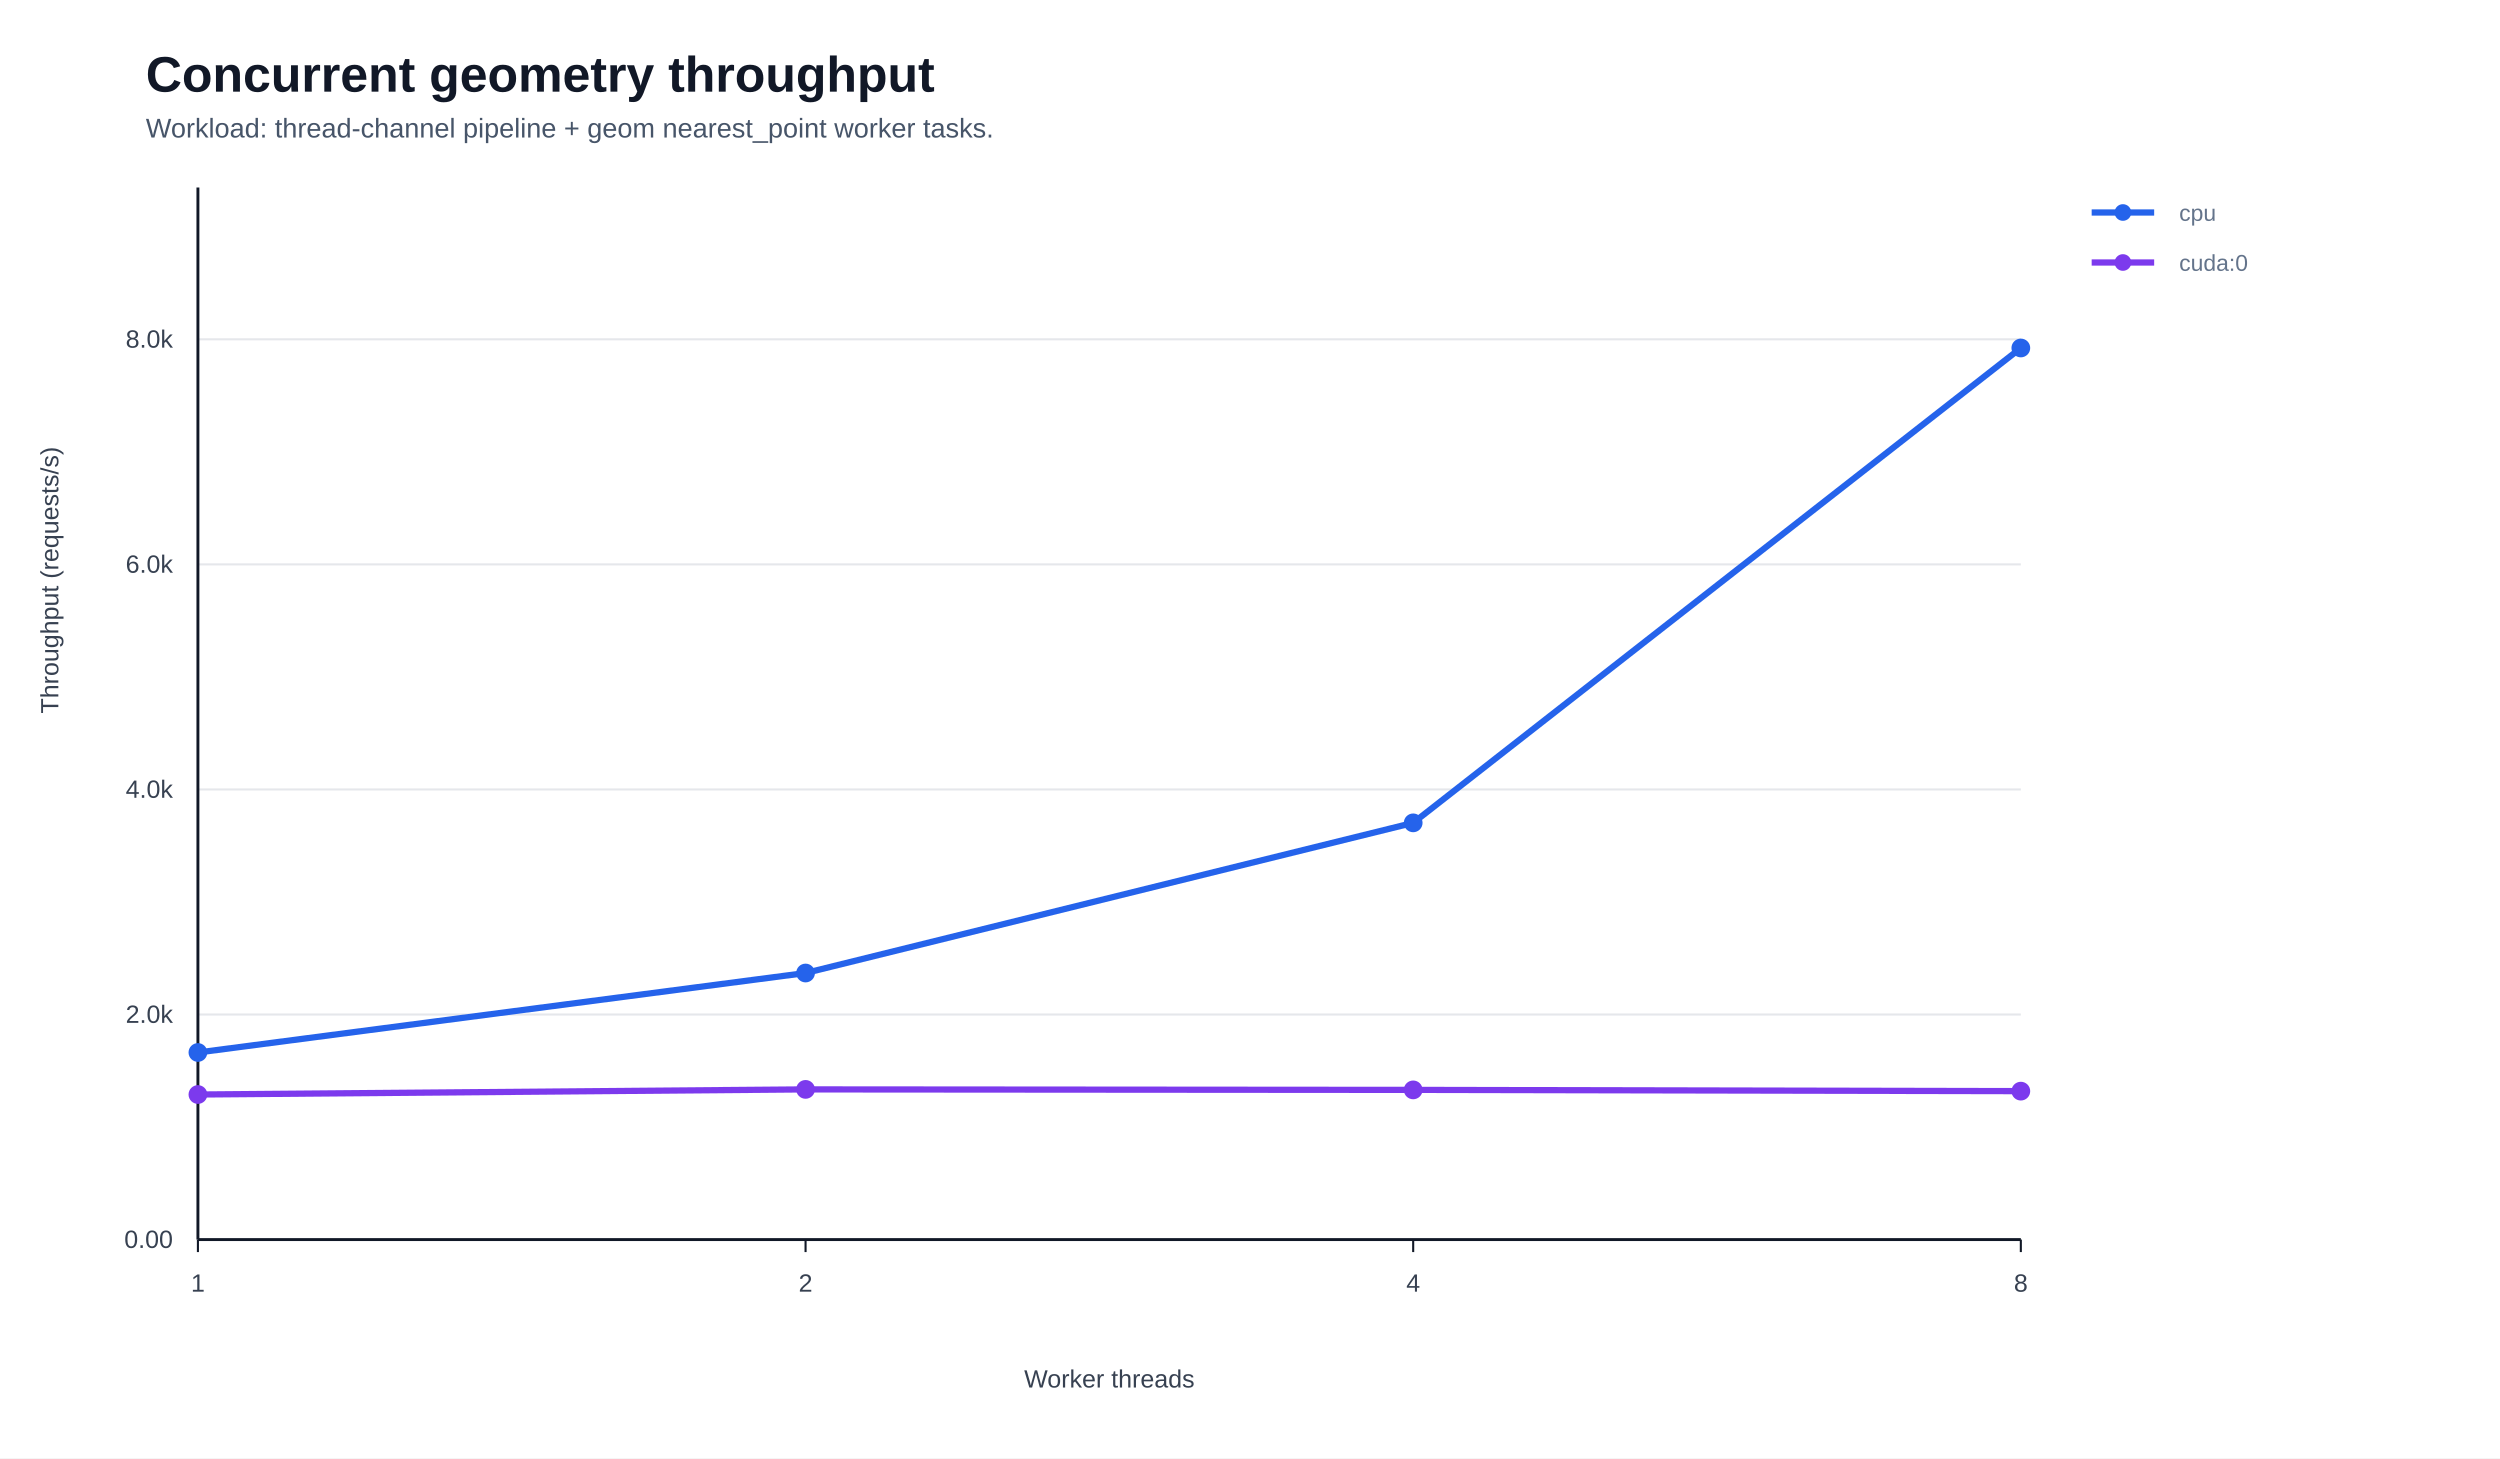
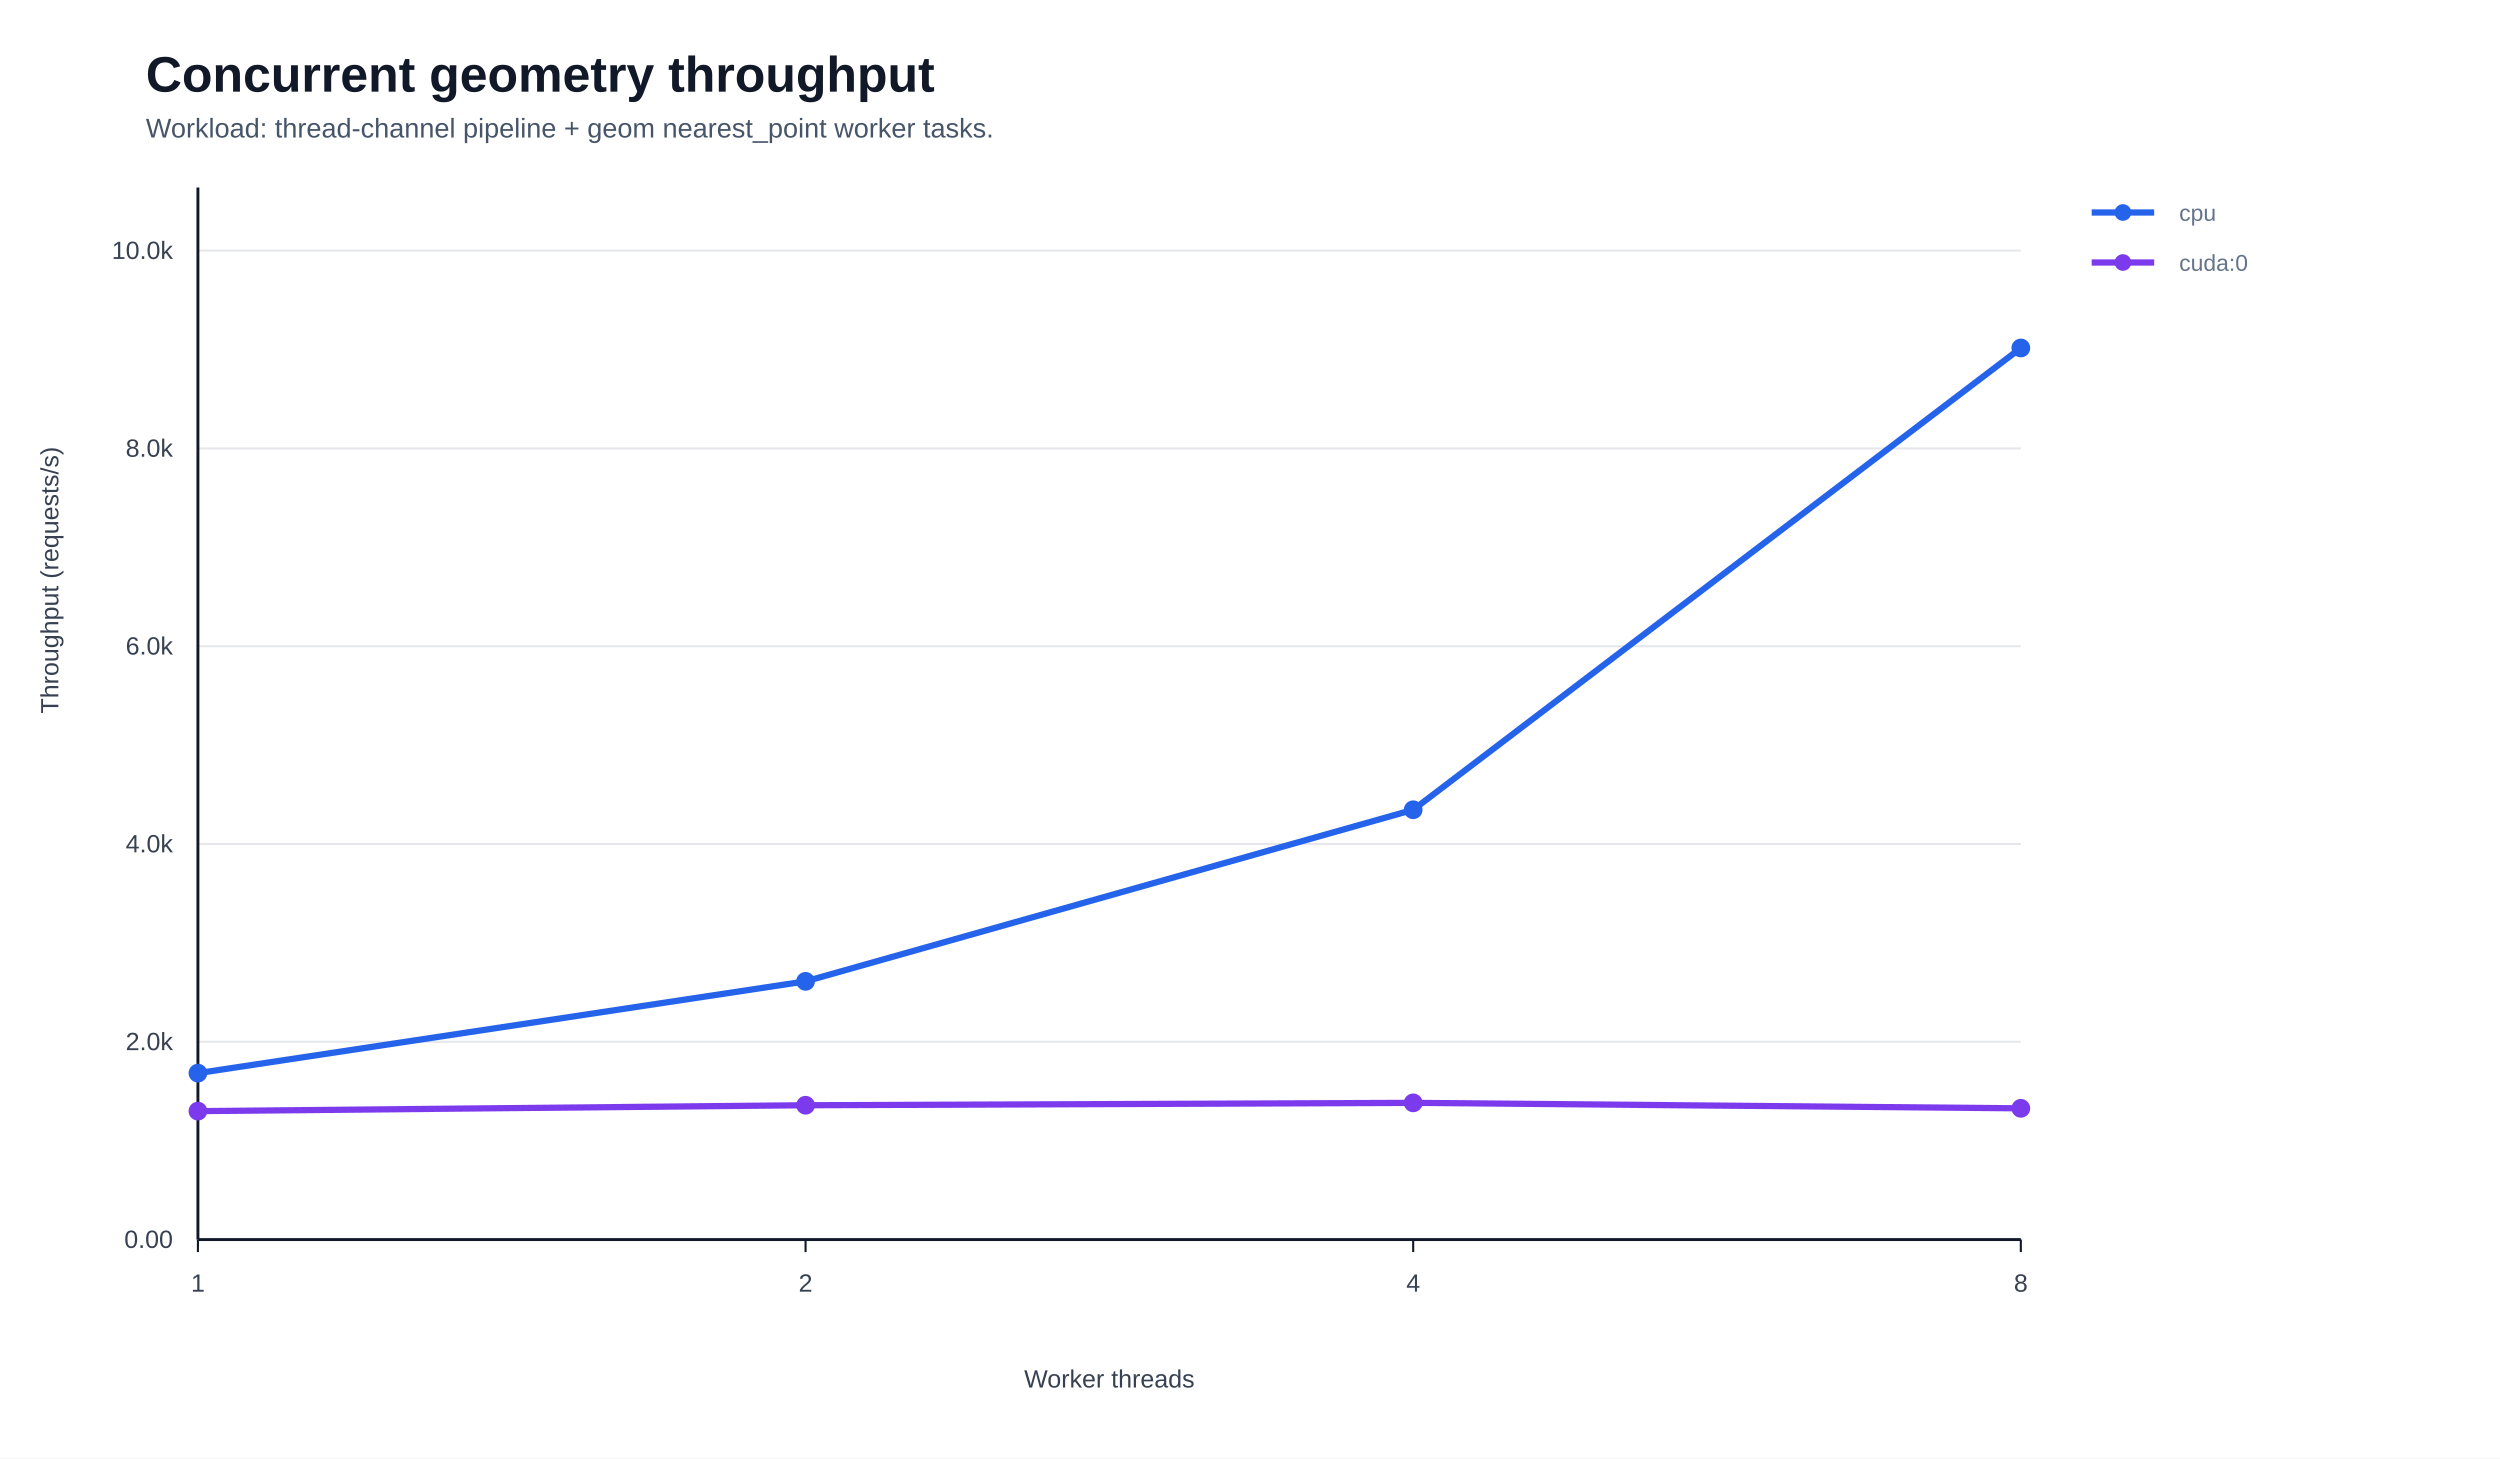
<svg xmlns="http://www.w3.org/2000/svg" width="1200" height="700" viewBox="0 0 1200 700" role="img">
  <style>
text{font-family:Arial,Helvetica,sans-serif;fill:#111827;}
.title{font-size:24px;font-weight:700;}
.subtitle{font-size:13px;fill:#475569;}
.axis{font-size:12px;fill:#374151;}
.small{font-size:12px;fill:#475569;}
.tiny{font-size:11px;fill:#64748b;}
.label{font-size:14px;font-weight:700;}
+ .code{font-family:Consolas,Monaco,'Courier New',monospace;font-size:12px;fill:#e2e8f0;}
.box{stroke:#1f2937;stroke-width:1.4;rx:14;ry:14;}
</style>
  <defs>
    <marker id="arrow" markerWidth="10" markerHeight="10" refX="8" refY="3" orient="auto" markerUnits="strokeWidth">
      <path d="M0,0 L0,6 L9,3 z" fill="#334155" />
    </marker>
  </defs>
  <rect x="0" y="0" width="1200" height="700" fill="#ffffff" />
  <text class="title" x="70.00" y="44.00" text-anchor="start">Concurrent geometry throughput</text>
  <text class="subtitle" x="70.00" y="66.00" text-anchor="start">Workload: thread-channel pipeline + geom nearest_point worker tasks.</text>
  <line x1="95" y1="595.00" x2="970" y2="595.00" stroke="#e5e7eb" />
  <text class="axis" x="83.00" y="599.00" text-anchor="end">0.00</text>
-   <line x1="95" y1="486.97" x2="970" y2="486.97" stroke="#e5e7eb" />
-   <text class="axis" x="83.00" y="490.97" text-anchor="end">2.0k</text>
-   <line x1="95" y1="378.94" x2="970" y2="378.94" stroke="#e5e7eb" />
-   <text class="axis" x="83.00" y="382.94" text-anchor="end">4.0k</text>
-   <line x1="95" y1="270.91" x2="970" y2="270.91" stroke="#e5e7eb" />
-   <text class="axis" x="83.00" y="274.91" text-anchor="end">6.0k</text>
-   <line x1="95" y1="162.87" x2="970" y2="162.87" stroke="#e5e7eb" />
-   <text class="axis" x="83.00" y="166.87" text-anchor="end">8.0k</text>
+   <line x1="95" y1="500.06" x2="970" y2="500.06" stroke="#e5e7eb" />
+   <text class="axis" x="83.00" y="504.06" text-anchor="end">2.0k</text>
+   <line x1="95" y1="405.12" x2="970" y2="405.12" stroke="#e5e7eb" />
+   <text class="axis" x="83.00" y="409.12" text-anchor="end">4.0k</text>
+   <line x1="95" y1="310.18" x2="970" y2="310.18" stroke="#e5e7eb" />
+   <text class="axis" x="83.00" y="314.18" text-anchor="end">6.0k</text>
+   <line x1="95" y1="215.24" x2="970" y2="215.24" stroke="#e5e7eb" />
+   <text class="axis" x="83.00" y="219.24" text-anchor="end">8.0k</text>
+   <line x1="95" y1="120.30" x2="970" y2="120.30" stroke="#e5e7eb" />
+   <text class="axis" x="83.00" y="124.30" text-anchor="end">10.0k</text>
  <line x1="95" y1="90" x2="95" y2="595" stroke="#111827" stroke-width="1.4" />
  <line x1="95" y1="595" x2="970" y2="595" stroke="#111827" stroke-width="1.4" />
-   <polyline points="95.00,505.19 386.67,467.05 678.33,394.97 970.00,167.03" fill="none" stroke="#2563eb" stroke-width="3" />
-   <circle cx="95.00" cy="505.19" r="4.5" fill="#2563eb" />
-   <circle cx="386.67" cy="467.05" r="4.5" fill="#2563eb" />
-   <circle cx="678.33" cy="394.97" r="4.5" fill="#2563eb" />
+   <polyline points="95.00,515.10 386.67,471.05 678.33,388.69 970.00,167.03" fill="none" stroke="#2563eb" stroke-width="3" />
+   <circle cx="95.00" cy="515.10" r="4.5" fill="#2563eb" />
+   <circle cx="386.67" cy="471.05" r="4.5" fill="#2563eb" />
+   <circle cx="678.33" cy="388.69" r="4.5" fill="#2563eb" />
  <circle cx="970.00" cy="167.03" r="4.5" fill="#2563eb" />
-   <polyline points="95.00,525.37 386.67,522.91 678.33,523.15 970.00,523.75" fill="none" stroke="#7c3aed" stroke-width="3" />
-   <circle cx="95.00" cy="525.37" r="4.5" fill="#7c3aed" />
-   <circle cx="386.67" cy="522.91" r="4.5" fill="#7c3aed" />
-   <circle cx="678.33" cy="523.15" r="4.5" fill="#7c3aed" />
-   <circle cx="970.00" cy="523.75" r="4.5" fill="#7c3aed" />
+   <polyline points="95.00,533.34 386.67,530.52 678.33,529.37 970.00,532.00" fill="none" stroke="#7c3aed" stroke-width="3" />
+   <circle cx="95.00" cy="533.34" r="4.5" fill="#7c3aed" />
+   <circle cx="386.67" cy="530.52" r="4.5" fill="#7c3aed" />
+   <circle cx="678.33" cy="529.37" r="4.5" fill="#7c3aed" />
+   <circle cx="970.00" cy="532.00" r="4.5" fill="#7c3aed" />
  <line x1="95.00" y1="595" x2="95.00" y2="601" stroke="#111827" />
  <text class="axis" x="95.00" y="620.00" text-anchor="middle">1</text>
  <line x1="386.67" y1="595" x2="386.67" y2="601" stroke="#111827" />
  <text class="axis" x="386.67" y="620.00" text-anchor="middle">2</text>
  <line x1="678.33" y1="595" x2="678.33" y2="601" stroke="#111827" />
  <text class="axis" x="678.33" y="620.00" text-anchor="middle">4</text>
  <line x1="970.00" y1="595" x2="970.00" y2="601" stroke="#111827" />
  <text class="axis" x="970.00" y="620.00" text-anchor="middle">8</text>
  <text class="axis" x="532.50" y="666.00" text-anchor="middle">Worker threads</text>
  <text class="axis" x="28" y="342.50" transform="rotate(-90 28 342.50)">Throughput (requests/s)</text>
  <line x1="1004" y1="102" x2="1034" y2="102" stroke="#2563eb" stroke-width="3" />
  <circle cx="1019" cy="102" r="4" fill="#2563eb" />
  <text class="tiny" x="1046.00" y="106.00" text-anchor="start">cpu</text>
  <line x1="1004" y1="126" x2="1034" y2="126" stroke="#7c3aed" stroke-width="3" />
  <circle cx="1019" cy="126" r="4" fill="#7c3aed" />
  <text class="tiny" x="1046.00" y="130.00" text-anchor="start">cuda:0</text>
</svg>
